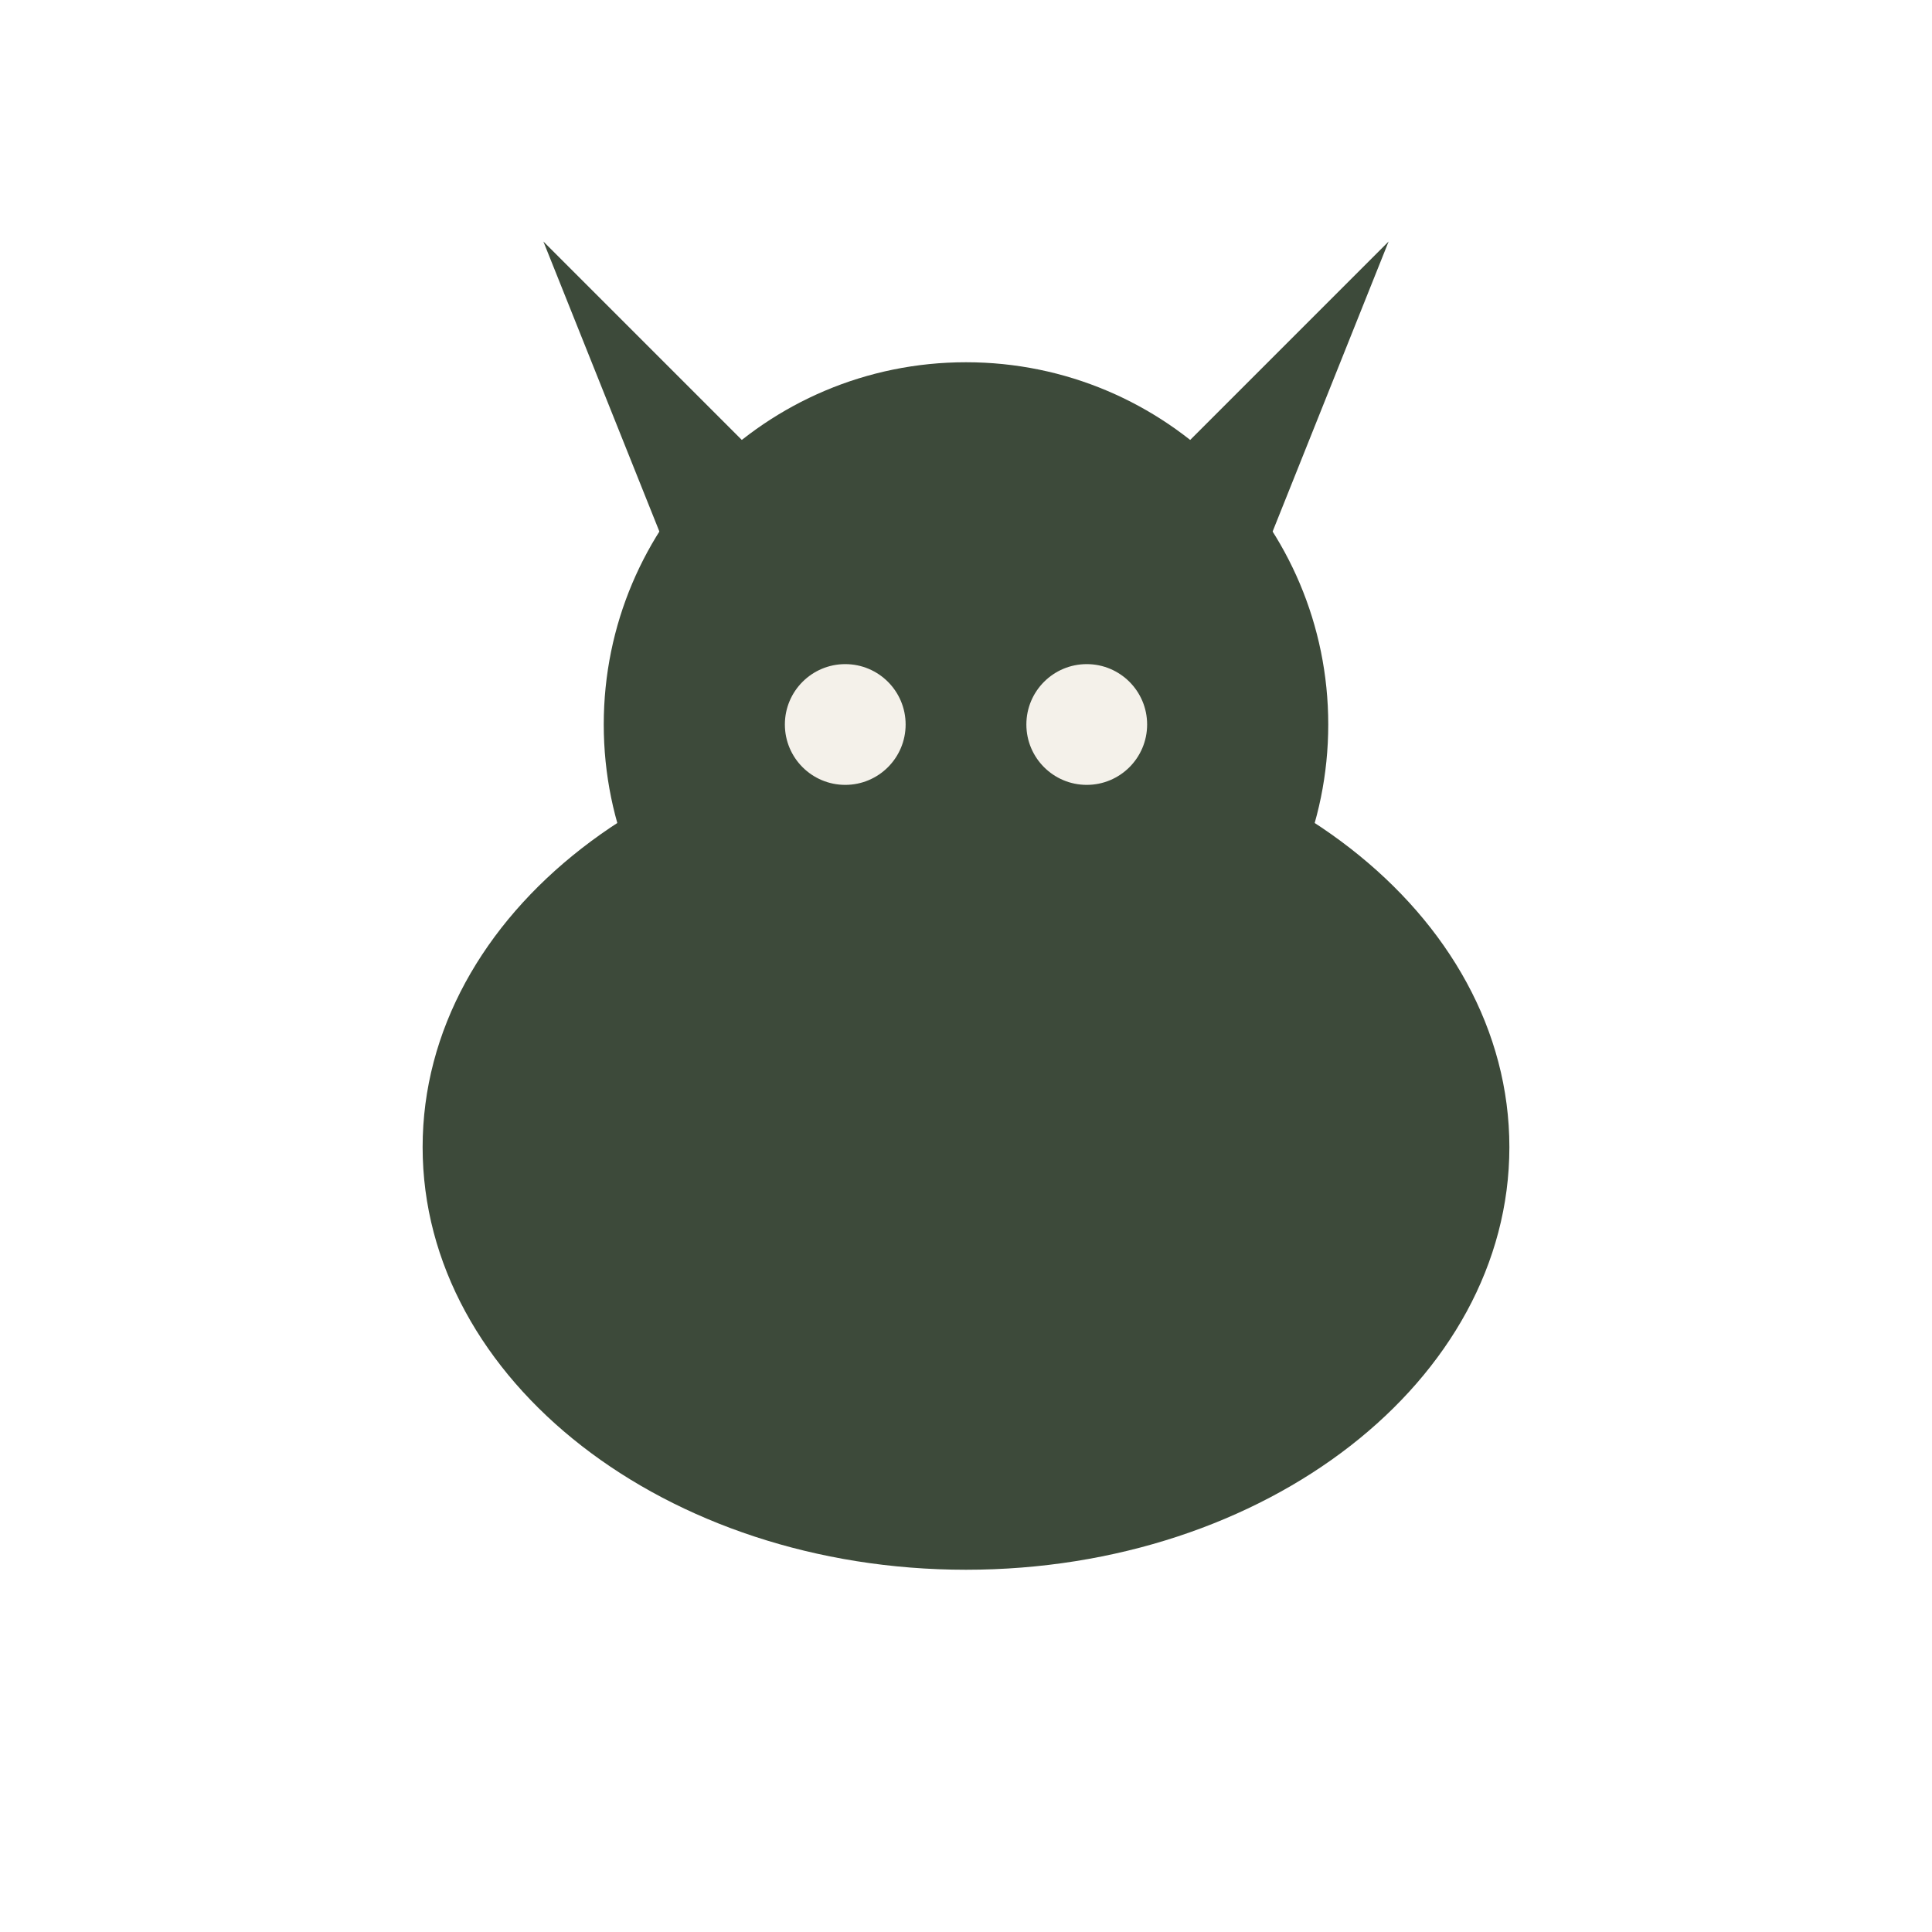
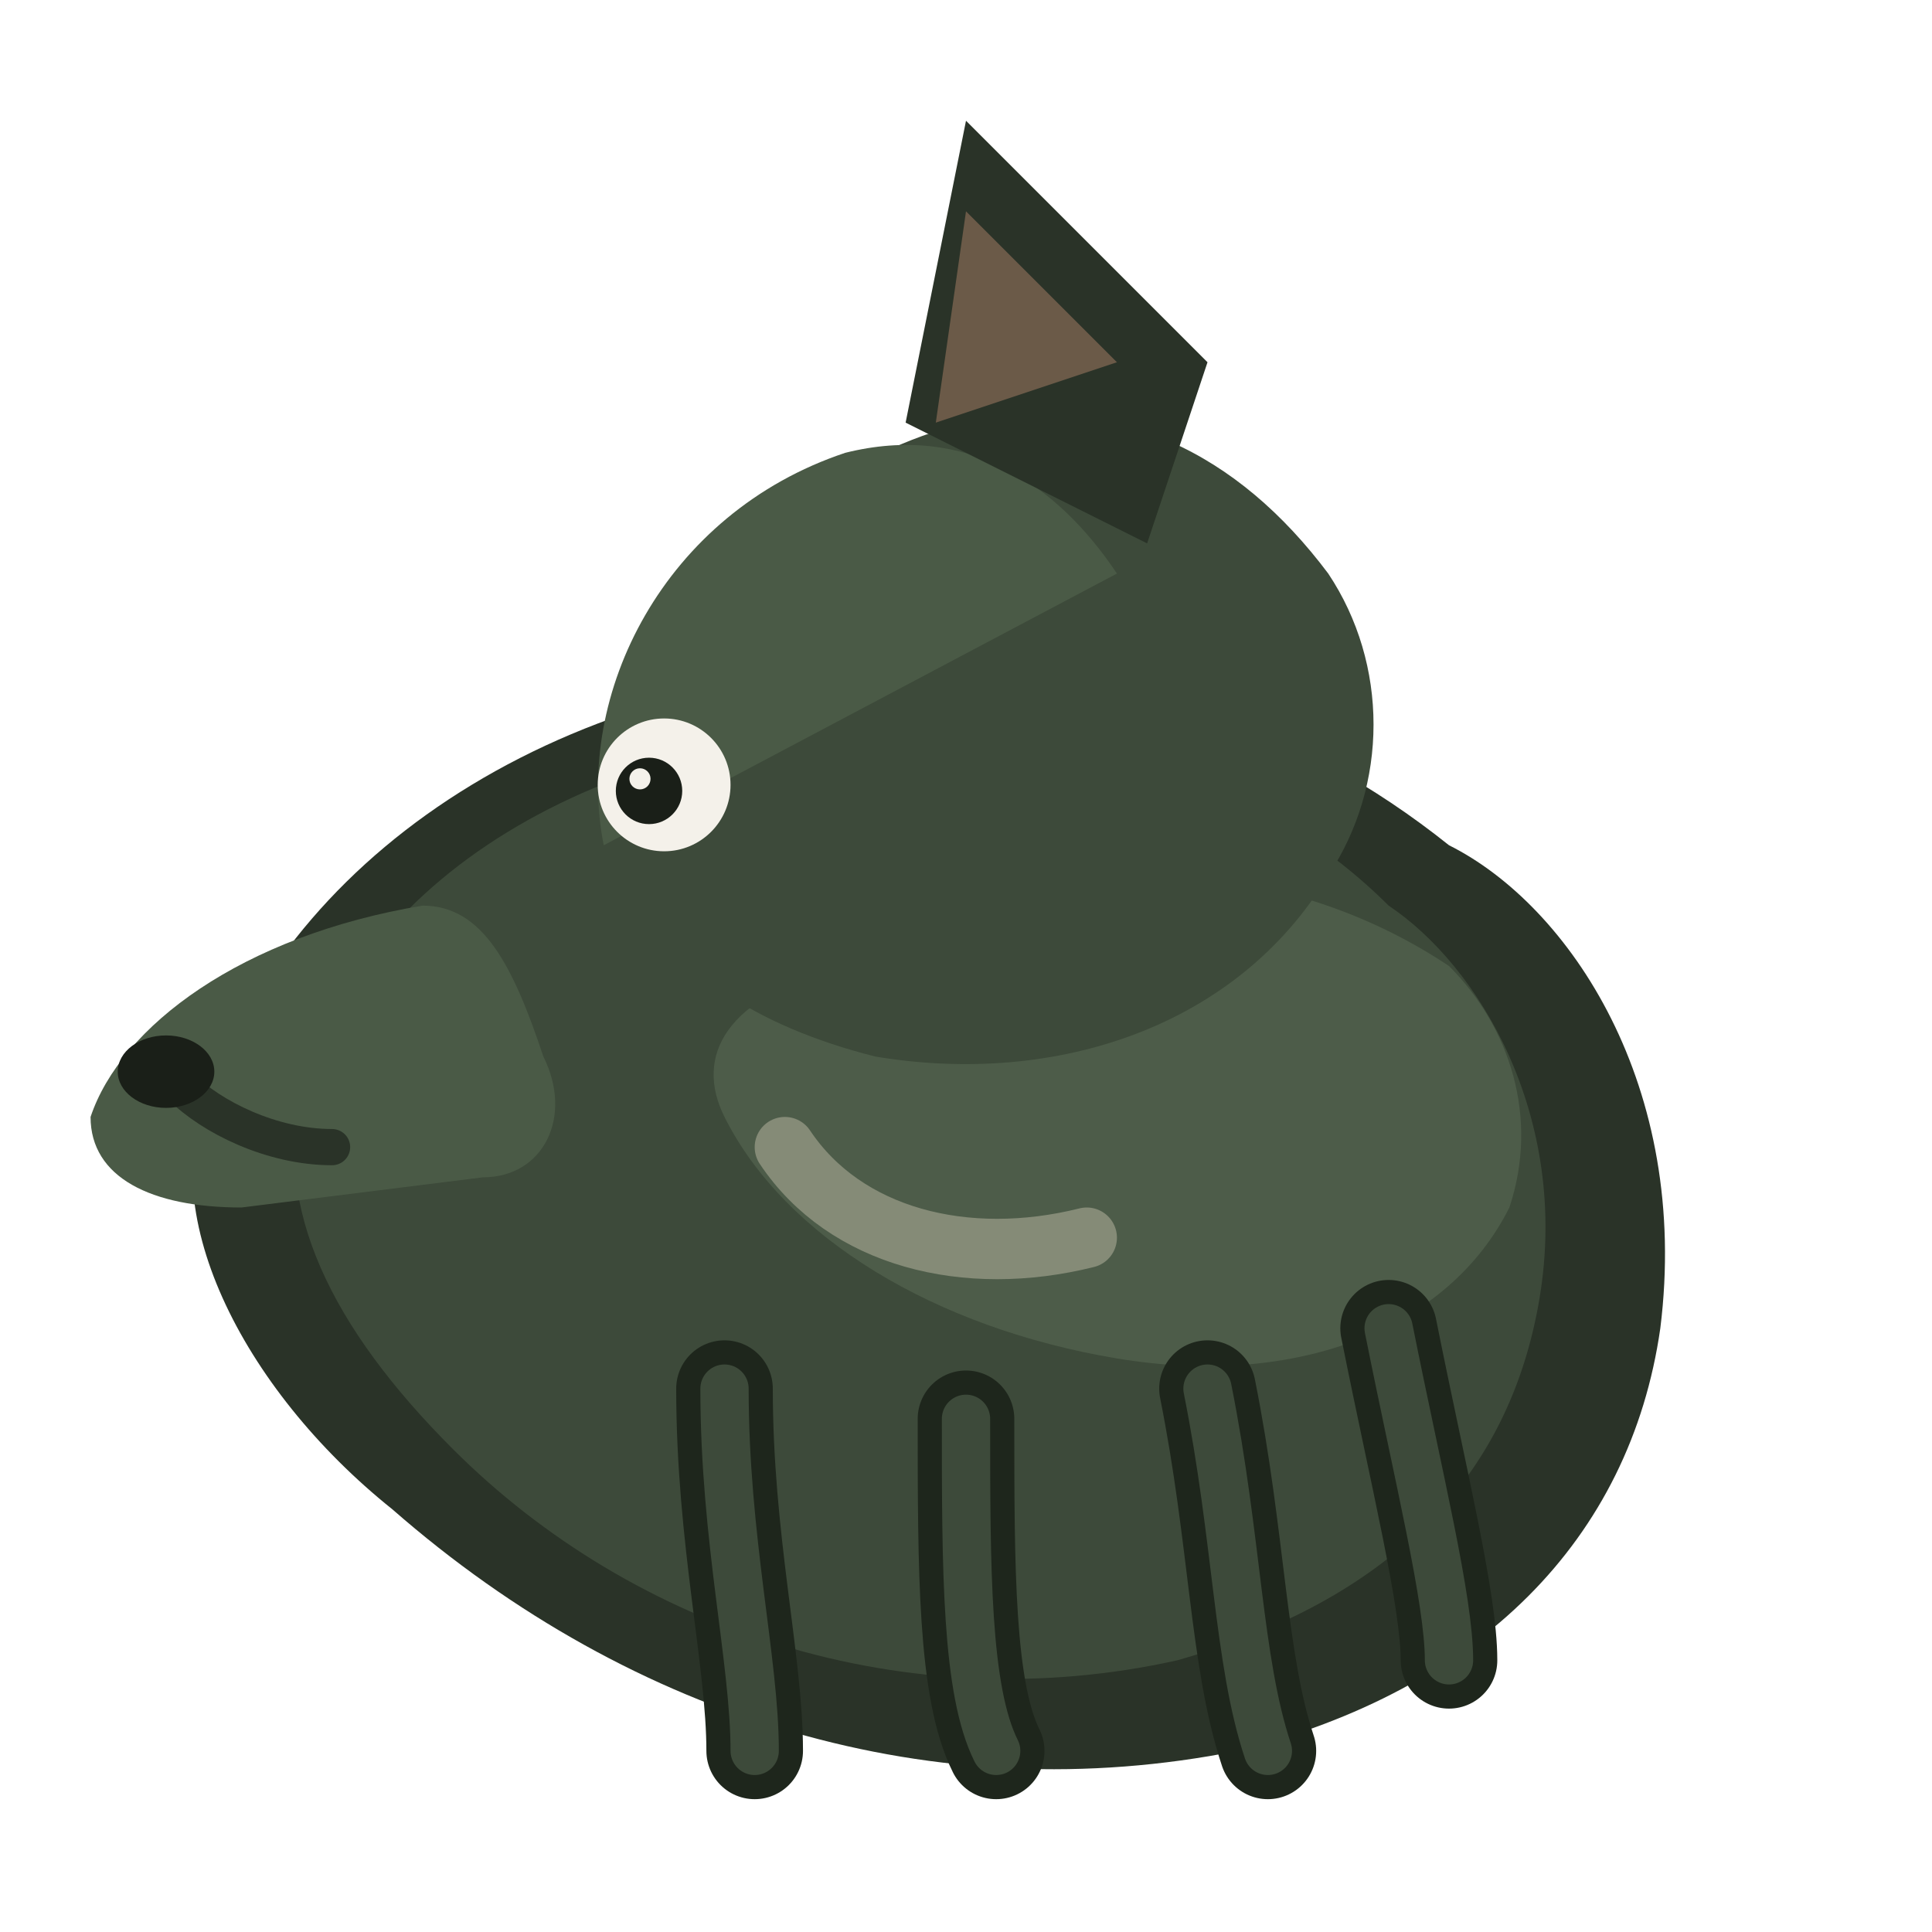
<svg xmlns="http://www.w3.org/2000/svg" viewBox="0 0 64 64" fill="none">
-   <ellipse cx="32" cy="38" rx="18" ry="14" fill="#3d4a3a" />
-   <circle cx="32" cy="24" r="12" fill="#3d4a3a" />
-   <path d="M22 18 L18 8 L26 16 Z" fill="#3d4a3a" />
-   <path d="M42 18 L46 8 L38 16 Z" fill="#3d4a3a" />
-   <circle cx="28" cy="24" r="2" fill="#f4f1ea" />
-   <circle cx="36" cy="24" r="2" fill="#f4f1ea" />
+   <ellipse cx="34" cy="52" rx="14" ry="4" fill="#1a1f18" opacity="0.25" />
+   <path d="M48 28c4 2 8 8 7 16-1 7-6 12-14 14-10 2-20-1-28-8-5-4-8-10-6-14 3-8 12-14 24-14 6 0 12 2 17 6z" fill="#2a3328" />
+   <path d="M46 30c3 2 6 7 5 13-1 6-5 10-12 12-9 2-18-1-24-7-4-4-6-8-5-12 2-7 10-12 21-12 5 0 11 2 15 6z" fill="#3d4a3a" />
+   <path d="M28 32c6-4 14-4 20 0 2 2 3 5 2 8-2 4-7 6-13 5-6-1-11-4-13-8-1-2 0-4 4-5z" fill="#5a6b55" opacity="0.55" />
+   <path d="M22 30c-2-6 2-14 10-16 5-1 9 1 12 5 2 3 2 7 0 10-3 5-9 7-15 6-4-1-7-3-7-5z" fill="#3d4a3a" />
+   <path d="M20 28c-1-5 2-11 8-13 4-1 7 1 9 4" fill="#4a5a46" />
+   <path d="M14 30c-6 1-10 4-11 7 0 2 2 3 5 3l8-1c2 0 3-2 2-4-1-3-2-5-4-5z" fill="#4a5a46" />
+   <path d="M6 36c1 1 3 2 5 2" stroke="#2a3328" stroke-width="1.2" stroke-linecap="round" />
+   <ellipse cx="5.5" cy="35.5" rx="1.6" ry="1.2" fill="#1a1f18" />
+   <path d="M30 14l2-10 8 8-2 6z" fill="#2a3328" />
+   <path d="M31 14l1-7 5 5z" fill="#6b5a48" />
+   <circle cx="22" cy="26" r="2.2" fill="#f4f1ea" />
+   <circle cx="21.5" cy="26.2" r="1.1" fill="#1a1f18" />
+   <circle cx="21.2" cy="25.8" r="0.35" fill="#f4f1ea" />
+   <path d="M26 38c2 3 6 4 10 3" stroke="#c9c4b0" stroke-width="2" stroke-linecap="round" opacity="0.45" />
+   <path d="M24 46c0 5 1 9 1 12M32 47c0 5 0 9 1 11M40 46c1 5 1 9 2 12M46 44c1 5 2 9 2 11" stroke="#1e261c" stroke-width="3.2" stroke-linecap="round" />
+   <path d="M24 46c0 5 1 9 1 12M32 47c0 5 0 9 1 11M40 46c1 5 1 9 2 12M46 44c1 5 2 9 2 11" stroke="#3d4a3a" stroke-width="1.6" stroke-linecap="round" />
</svg>
